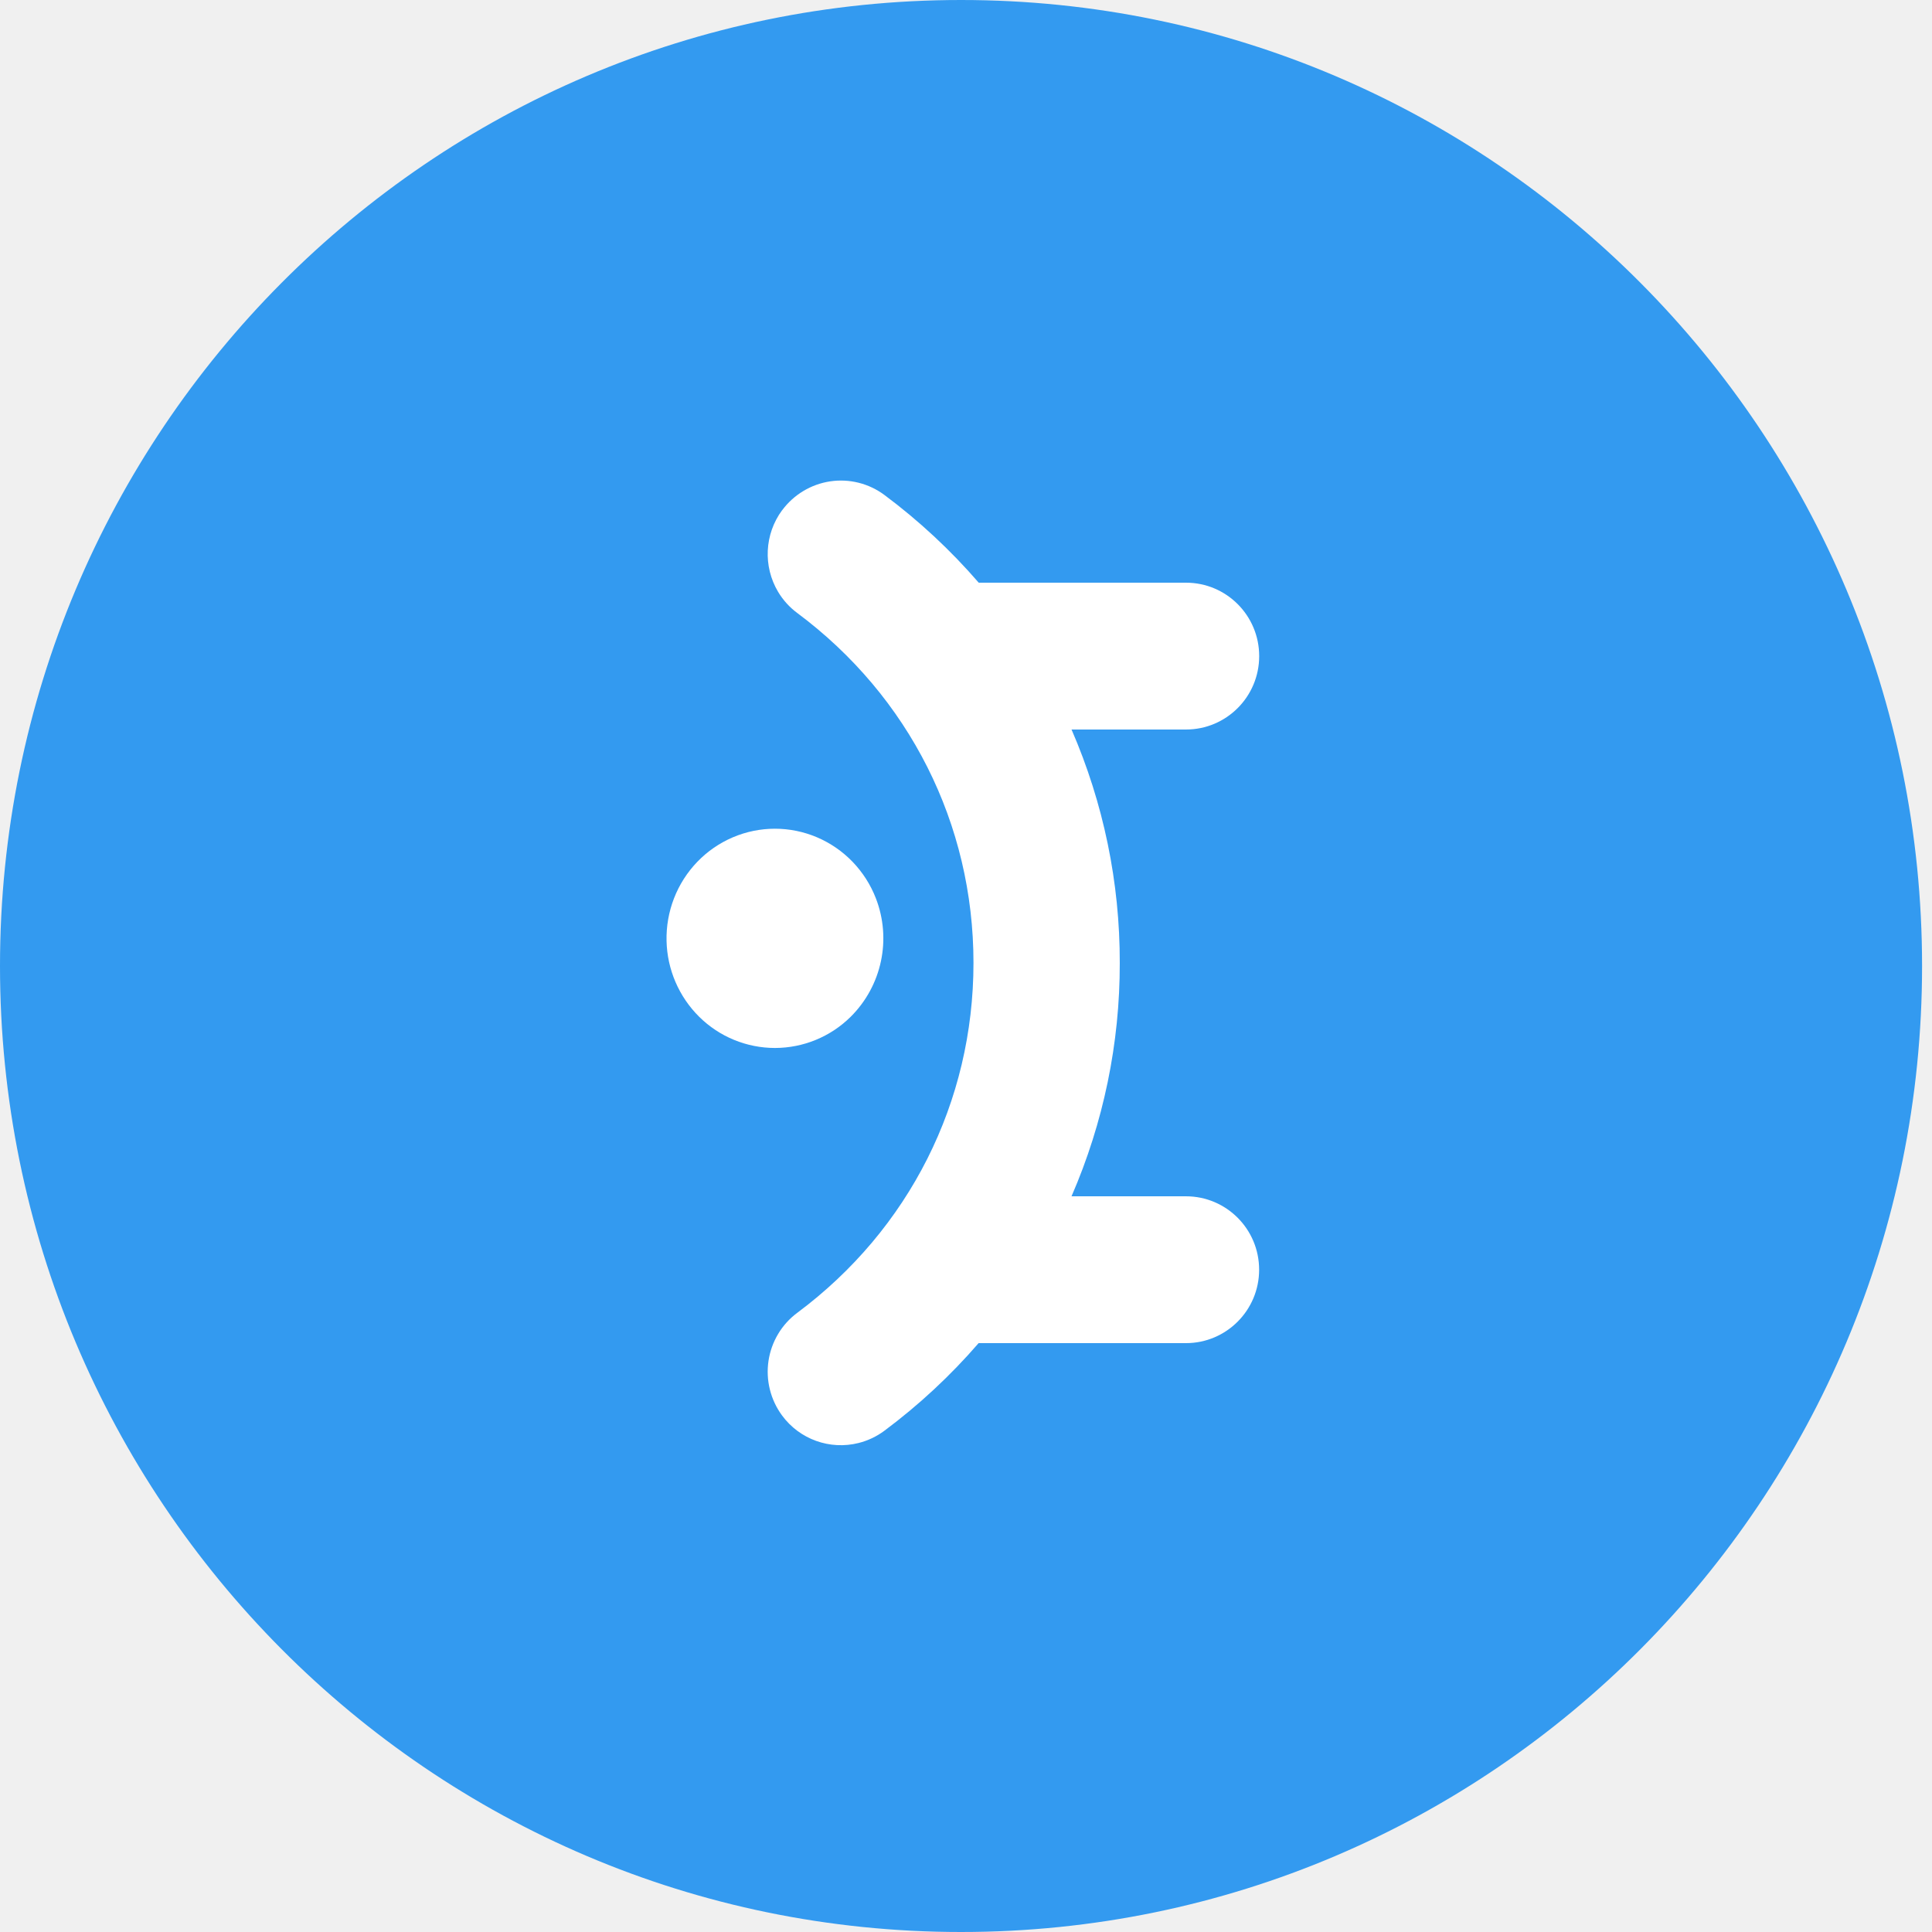
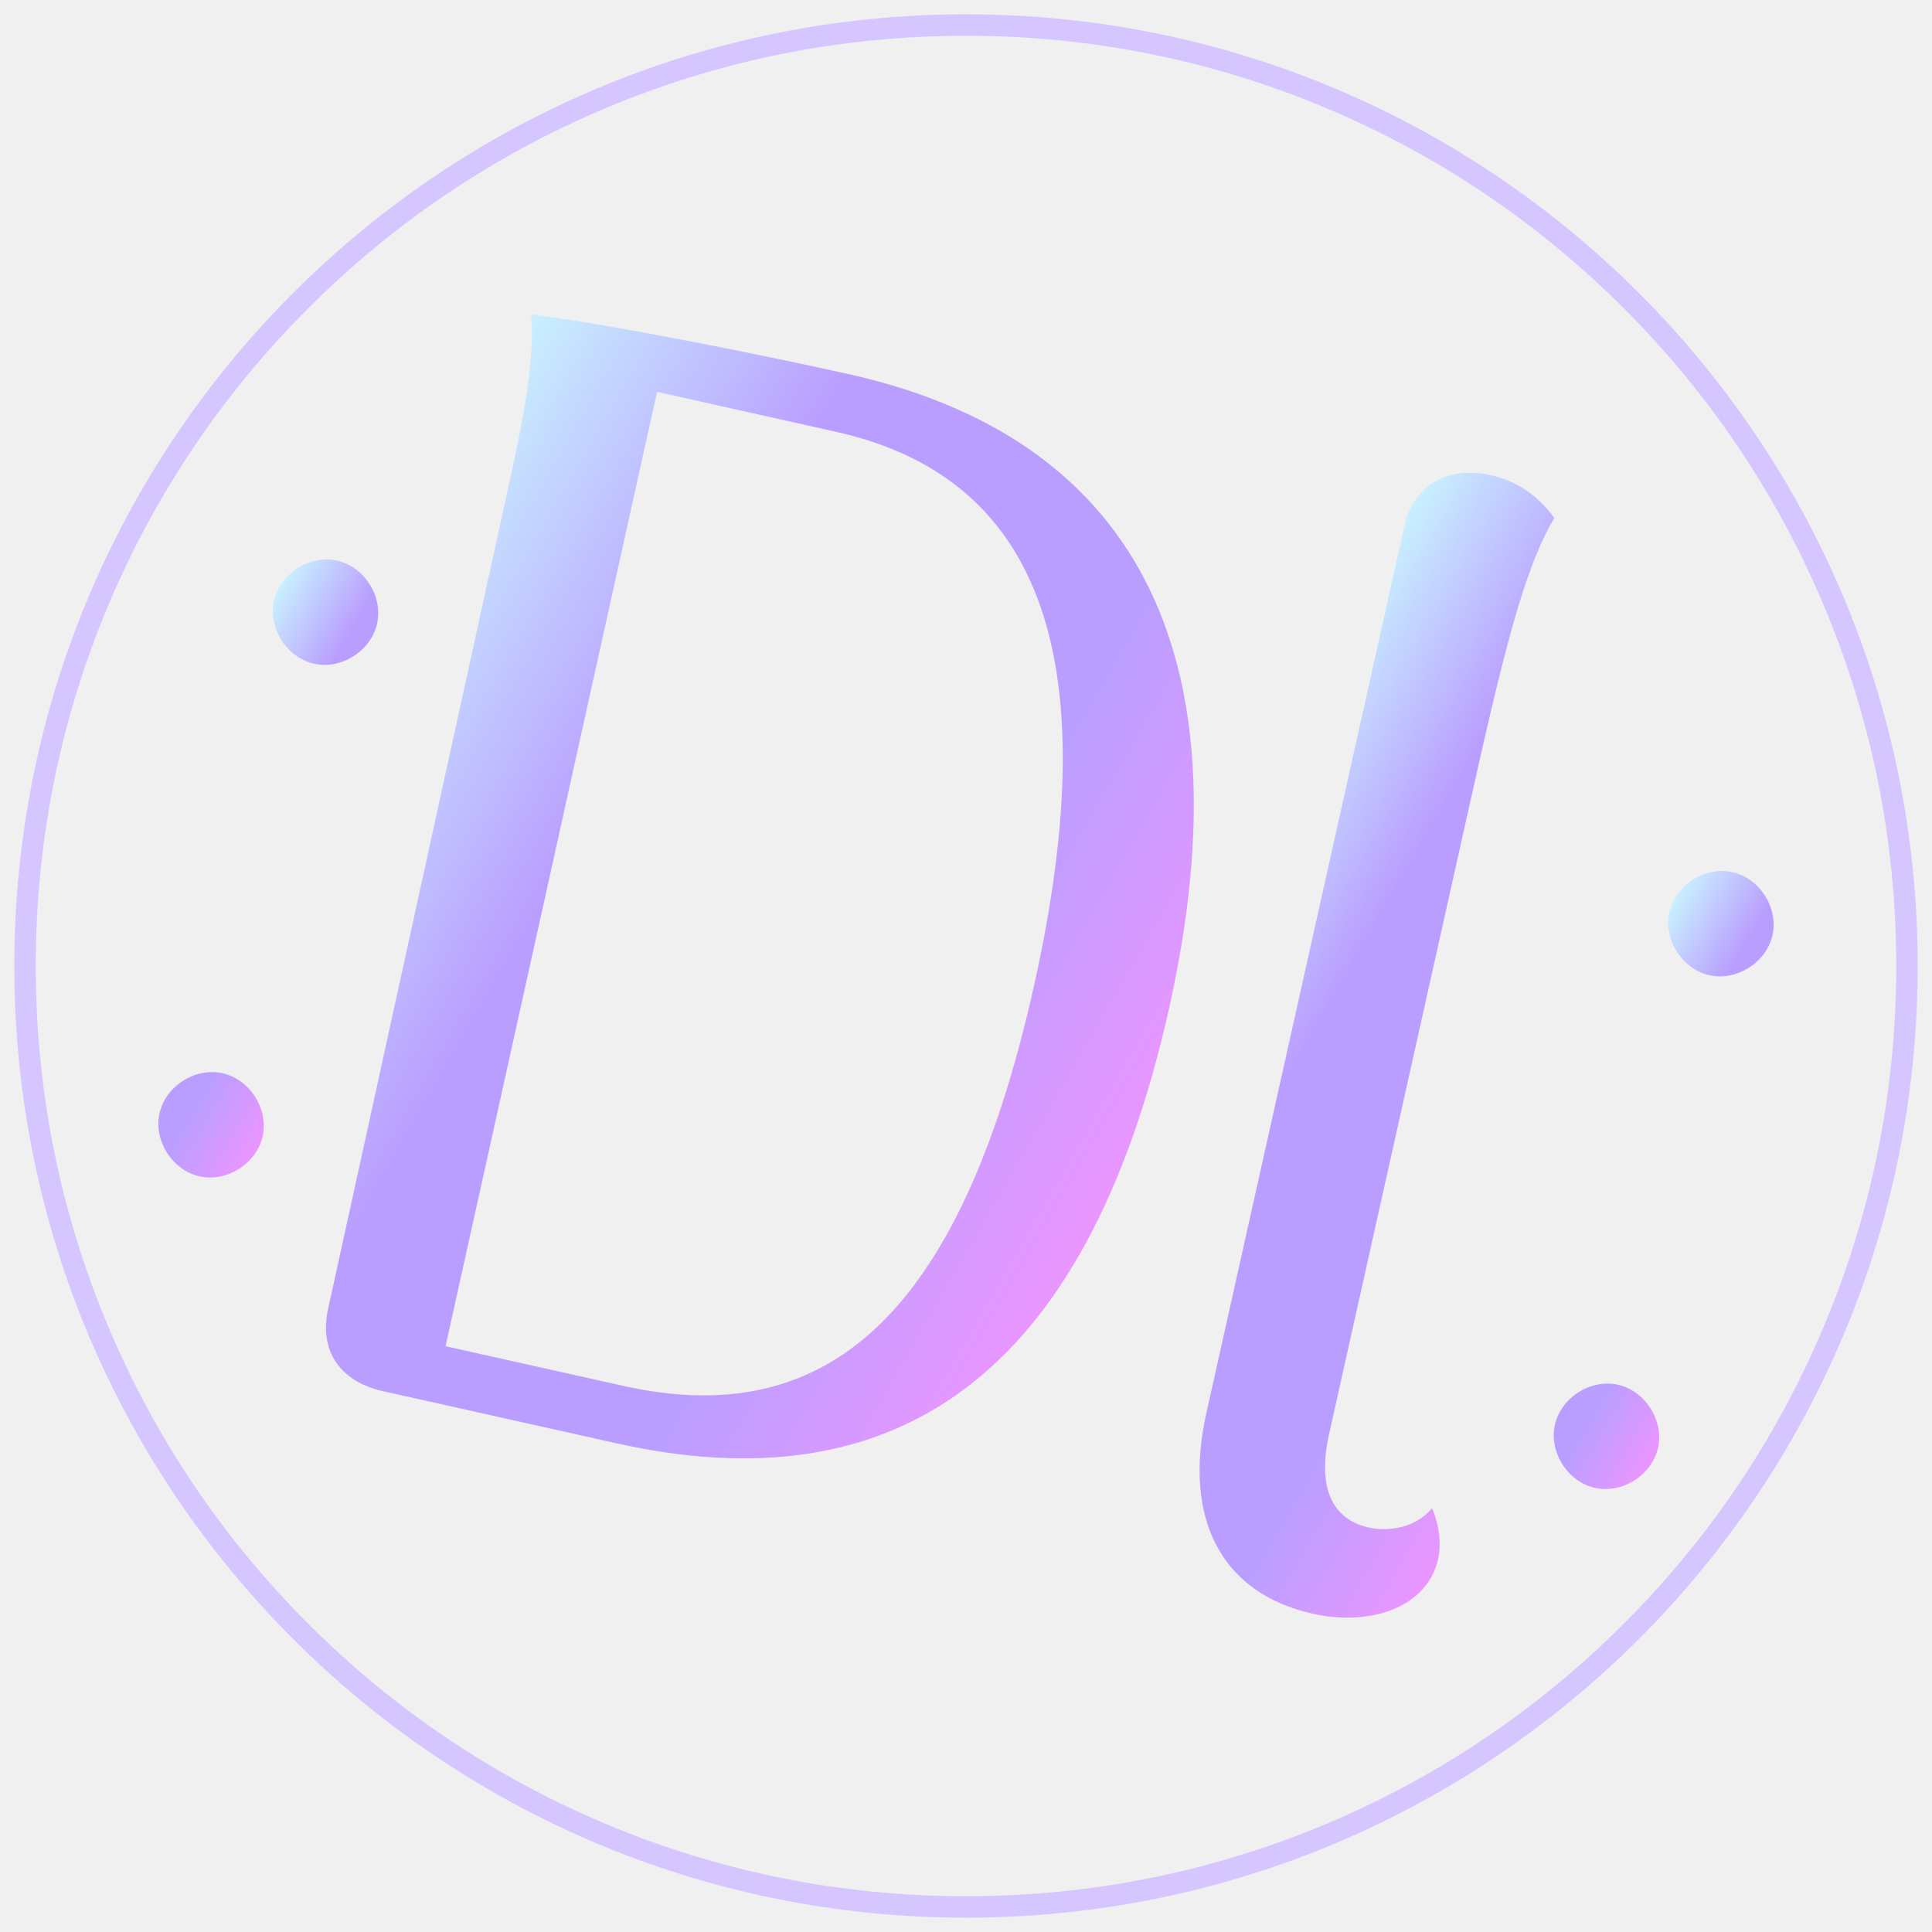
- <svg xmlns="http://www.w3.org/2000/svg" fill="none" viewBox="0 0 163 163">
-   <path fill="#339AF0" d="M162.162 81.5c0-45.011-36.301-81.5-81.08-81.5C36.301 0 0 36.489 0 81.5 0 126.51 36.301 163 81.081 163s81.081-36.49 81.081-81.5z" />
-   <path fill="#fff" d="M65.983 43.049a6.234 6.234 0 00-.336 6.884 6.14 6.14 0 001.618 1.786c9.444 7.036 14.866 17.794 14.866 29.52 0 11.726-5.422 22.484-14.866 29.52a6.145 6.145 0 00-1.616 1.786 6.21 6.21 0 00-.694 4.693 6.21 6.21 0 001.028 2.186 6.151 6.151 0 006.457 2.319 6.154 6.154 0 002.177-1.035 50.083 50.083 0 007.947-7.39h17.493c3.406 0 6.174-2.772 6.174-6.194s-2.762-6.194-6.174-6.194h-9.655a49.165 49.165 0 004.071-19.69 49.167 49.167 0 00-4.07-19.692h9.66c3.406 0 6.173-2.771 6.173-6.194 0-3.422-2.762-6.193-6.173-6.193H82.574a50.112 50.112 0 00-7.952-7.397 6.15 6.15 0 00-4.578-1.153 6.189 6.189 0 00-4.055 2.438h-.006z" />
-   <path fill="#fff" fill-rule="evenodd" d="M56.236 79.391a9.342 9.342 0 01.632-3.608 9.262 9.262 0 011.967-3.077 9.143 9.143 0 012.994-2.063 9.06 9.06 0 017.103 0 9.145 9.145 0 012.995 2.063 9.262 9.262 0 011.967 3.077 9.339 9.339 0 01-2.125 10.003 9.094 9.094 0 01-6.388 2.63 9.094 9.094 0 01-6.39-2.63 9.3 9.3 0 01-2.755-6.395z" clip-rule="evenodd" />
+ <svg xmlns="http://www.w3.org/2000/svg" version="1.1" x="0px" y="0px" viewBox="0 0 1080 1080" style="enable-background:new 0 0 1080 1080;" xml:space="preserve">
+   <style type="text/css">
+ 	.st0{display:none;}
+ 	.st1{display:inline;fill:#1F1A2F;}
+ 	.st2{fill:url(#SVGID_1_);}
+ 	.st3{fill:url(#SVGID_00000090266381217047784580000006310739910354475909_);}
+ 	.st4{fill:url(#SVGID_00000023274979227576528040000009206577503116396689_);}
+ 	.st5{fill:url(#SVGID_00000020362944634037991080000002393735232188099484_);}
+ 	.st6{fill:#D6C6FF;}
+ </style>
+   <g id="Layer_2" class="st0">
+     <rect class="st1" width="1080" height="1080" />
+   </g>
+   <g id="Layer_1">
+     <g>
+       <g>
+         <g>
+           <linearGradient id="SVGID_1_" gradientUnits="userSpaceOnUse" x1="631.742" y1="652.261" x2="174.224" y2="388.113">
+             <stop offset="0" style="stop-color:#EA96FF" />
+             <stop offset="0.284" style="stop-color:#BA9EFF" />
+             <stop offset="0.679" style="stop-color:#BA9EFF" />
+             <stop offset="1" style="stop-color:#C8F0FF" />
+           </linearGradient>
+           <path class="st2" d="M183.42,731.66l99.19-452.29c7.38-33.07,17.04-76.31,14.24-103.64c46.73,5.98,129.35,22.65,177.68,33.44      c156.86,35.02,224.12,152.4,179.07,354.19c-46.75,209.42-155.46,277.73-308.93,243.47l-130.57-29.15      C189.5,772.18,178.31,754.55,183.42,731.66z M348.28,774.69c111.07,24.8,187.55-34.68,229.76-223.76      c42.02-188.23,0.37-284.76-110.7-309.55l-100.05-22.34l-118.21,533.5L348.28,774.69z" />
+         </g>
+         <g>
+           <linearGradient id="SVGID_00000026880909453893049450000018053897851591205546_" gradientUnits="userSpaceOnUse" x1="924.437" y1="666.234" x2="656.926" y2="511.787">
+             <stop offset="0" style="stop-color:#EA96FF" />
+             <stop offset="0.284" style="stop-color:#BA9EFF" />
+             <stop offset="0.679" style="stop-color:#BA9EFF" />
+             <stop offset="1" style="stop-color:#C8F0FF" />
+           </linearGradient>
+           <path style="fill:url(#SVGID_00000026880909453893049450000018053897851591205546_);" d="M674.35,790l110.73-496.01      c5.3-23.74,25.28-33.52,48.18-28.41c19.5,4.35,30.14,16.52,35.6,23.97c-17.18,29.1-28.44,75.54-47.93,162.88l-77.98,349.32      c-6.44,28.83,0.99,47.4,22.19,52.13c11.87,2.65,26.76-0.26,35.35-10.8c4.7,10.84,4.97,21.58,3.46,28.37      c-6.06,27.13-37.82,37.84-70.04,30.65C683.01,890.74,661.1,849.35,674.35,790z" />
+         </g>
+         <g>
+           <linearGradient id="SVGID_00000009569168715141345970000013667518741677199286_" gradientUnits="userSpaceOnUse" x1="213.513" y1="522.165" x2="86.451" y2="448.806">
+             <stop offset="0" style="stop-color:#EA96FF" />
+             <stop offset="0.284" style="stop-color:#BA9EFF" />
+             <stop offset="0.679" style="stop-color:#BA9EFF" />
+             <stop offset="1" style="stop-color:#C8F0FF" />
+           </linearGradient>
+           <path style="fill:url(#SVGID_00000009569168715141345970000013667518741677199286_);" d="M89.17,622.34      c3.41-15.26,20-25.8,35.26-22.39c15.26,3.41,25.8,20,22.39,35.26s-20,25.8-35.26,22.39C96.3,654.2,85.76,637.6,89.17,622.34z       M153.14,335.76c3.41-15.26,20-25.8,35.26-22.39c15.26,3.41,25.8,20,22.39,35.26c-3.41,15.26-20,25.8-35.26,22.39      C160.27,367.62,149.74,351.02,153.14,335.76z" />
+         </g>
+         <g>
+           <linearGradient id="SVGID_00000050654100980625677710000010762492909125685395_" gradientUnits="userSpaceOnUse" x1="993.548" y1="696.303" x2="866.486" y2="622.943">
+             <stop offset="0" style="stop-color:#EA96FF" />
+             <stop offset="0.284" style="stop-color:#BA9EFF" />
+             <stop offset="0.679" style="stop-color:#BA9EFF" />
+             <stop offset="1" style="stop-color:#C8F0FF" />
+           </linearGradient>
+           <path style="fill:url(#SVGID_00000050654100980625677710000010762492909125685395_);" d="M869.2,796.48      c3.41-15.26,20-25.8,35.26-22.39c15.26,3.41,25.8,20,22.39,35.26c-3.41,15.26-20,25.8-35.26,22.39      C876.33,828.33,865.79,811.74,869.2,796.48z M933.18,509.9c3.41-15.26,20-25.8,35.26-22.39c15.26,3.41,25.8,20,22.39,35.26      c-3.41,15.26-20,25.8-35.26,22.39C940.31,541.75,929.77,525.16,933.18,509.9z" />
+         </g>
+       </g>
+       <g>
+         <path class="st6" d="M540,20c70.2,0,138.3,13.75,202.4,40.86c61.92,26.19,117.53,63.69,165.29,111.45     c47.76,47.76,85.26,103.37,111.45,165.29C1046.25,401.7,1060,469.8,1060,540s-13.75,138.3-40.86,202.4     c-26.19,61.92-63.69,117.53-111.45,165.29c-47.76,47.76-103.37,85.26-165.29,111.45C678.3,1046.25,610.2,1060,540,1060     s-138.3-13.75-202.4-40.86c-61.92-26.19-117.53-63.69-165.29-111.45C124.54,859.94,87.05,804.32,60.86,742.4     C33.75,678.3,20,610.2,20,540s13.75-138.3,40.86-202.4c26.19-61.92,63.69-117.53,111.45-165.29     c47.76-47.76,103.37-85.26,165.29-111.45C401.7,33.75,469.8,20,540,20 M540,8C246.18,8,8,246.18,8,540s238.18,532,532,532     s532-238.18,532-532S833.82,8,540,8L540,8z" />
+       </g>
+     </g>
+   </g>
</svg>
